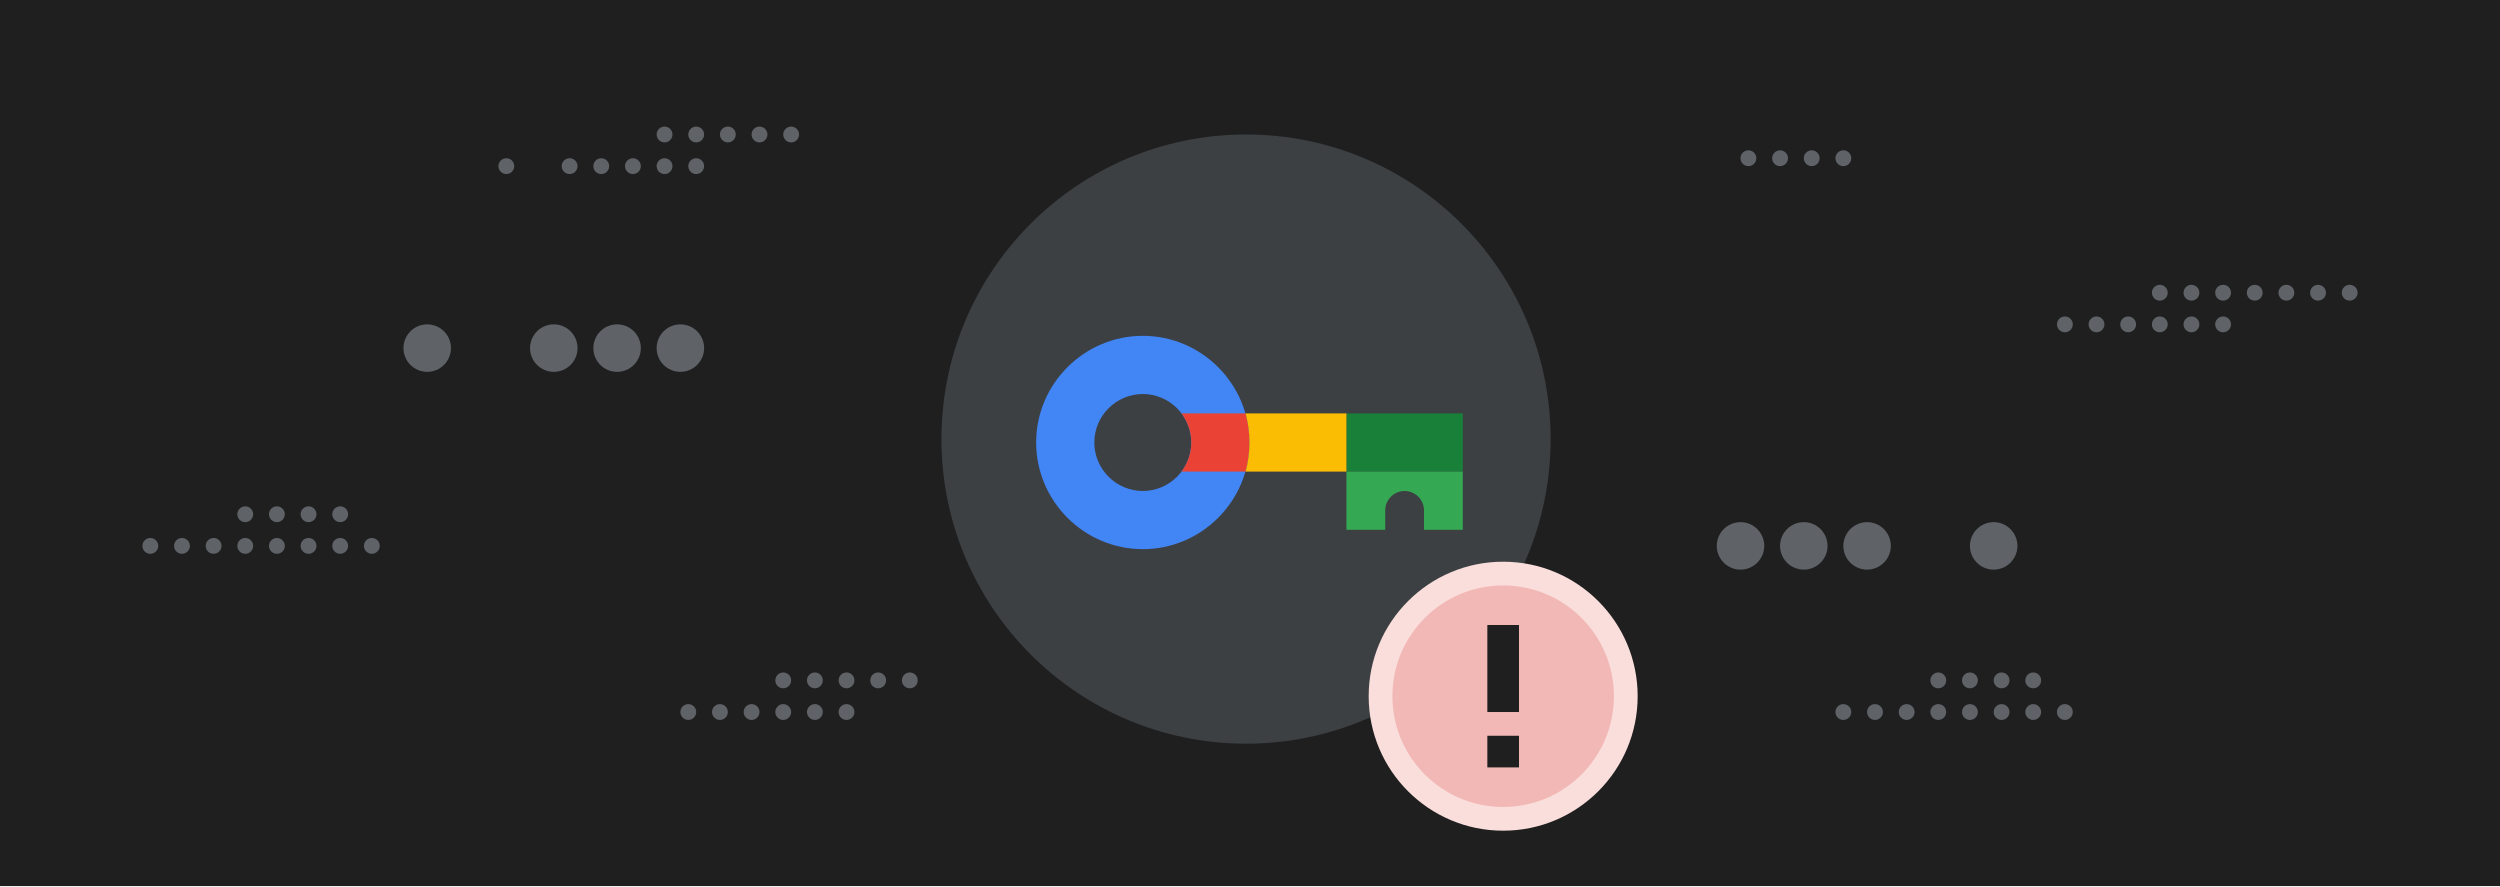
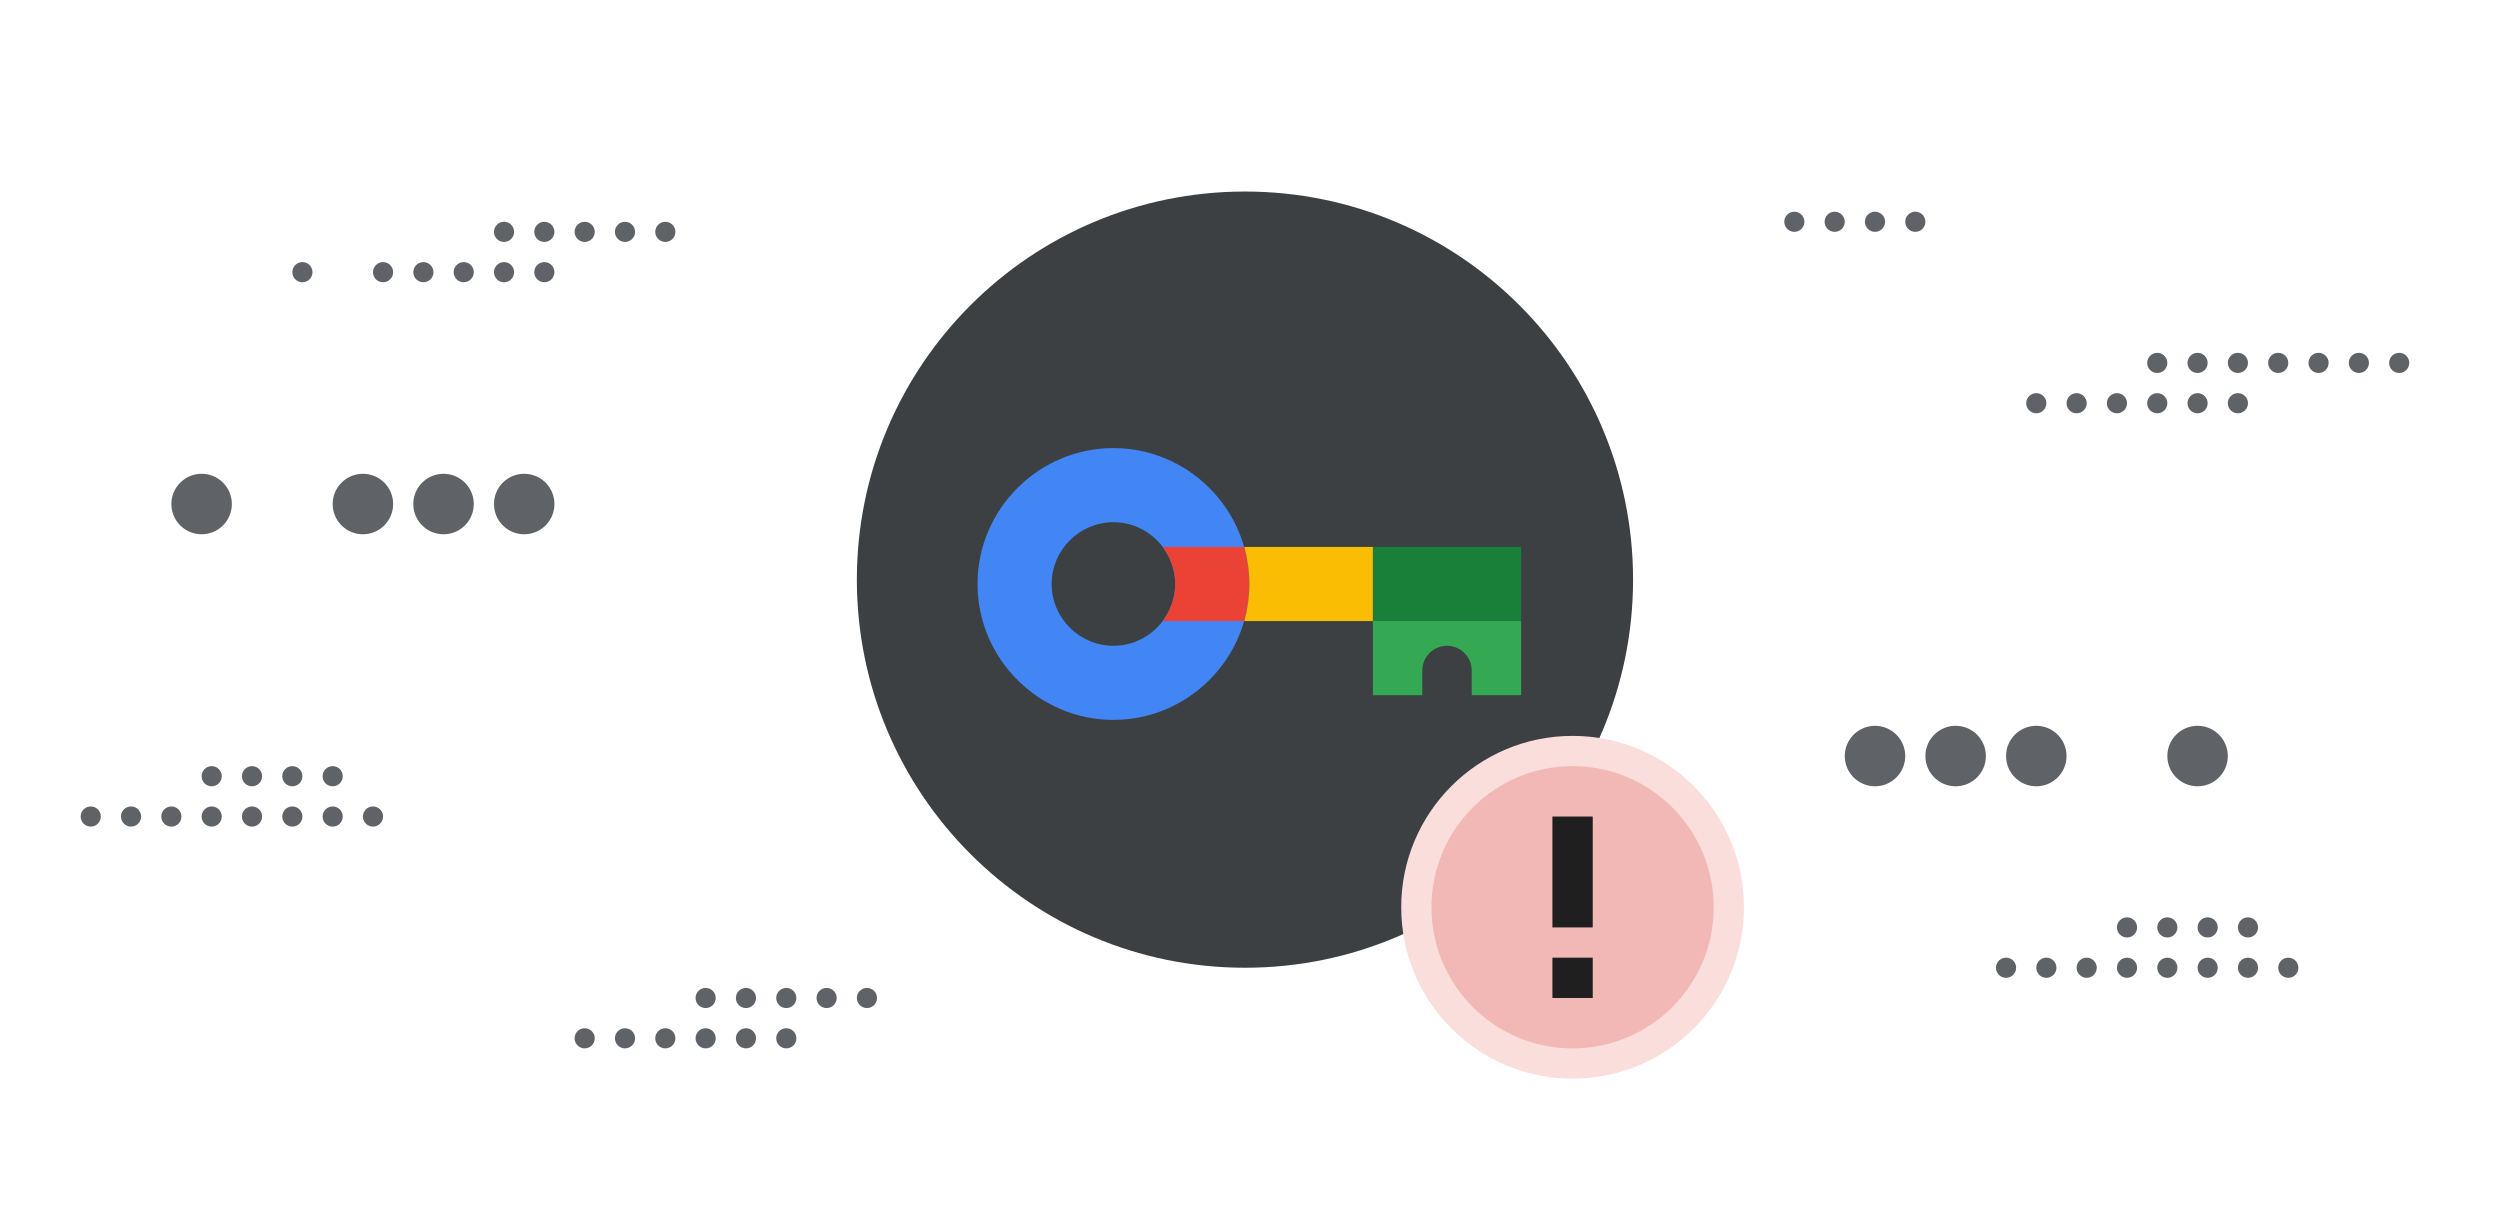
- <svg xmlns="http://www.w3.org/2000/svg" width="316" height="112" fill="none" viewBox="0 0 316 112">
-   <path fill="#1F1F1F" d="M0 0h316v112H0z" />
-   <circle cx="157.5" cy="55.5" r="38.5" fill="#3C4043" />
-   <path fill="#188038" d="M184.897 52.256h-14.708v7.354h14.708v-7.354Z" />
-   <path fill="#4285F4" d="M144.451 69.414c-7.415 0-13.482-6.067-13.482-13.483 0-7.415 6.067-13.482 13.482-13.482 7.415 0 13.482 6.067 13.482 13.482 0 7.416-6.067 13.483-13.482 13.483Zm0-19.61c-3.371 0-6.129 2.757-6.129 6.127 0 3.371 2.758 6.129 6.129 6.129 3.37 0 6.128-2.758 6.128-6.129 0-3.37-2.758-6.128-6.128-6.128Z" />
-   <path fill="#34A853" d="M179.995 59.61h-9.806v7.353h4.903v-2.451a2.458 2.458 0 0 1 2.451-2.451 2.459 2.459 0 0 1 2.452 2.451v2.451h4.902V59.61h-4.902Z" />
-   <path fill="#EA4335" d="M157.443 52.256h-8.09c.736 1.042 1.226 2.267 1.226 3.677 0 1.41-.49 2.635-1.226 3.677h8.09c.306-1.165.49-2.39.49-3.677a14.41 14.41 0 0 0-.49-3.677Z" />
-   <path fill="#FBBC04" d="M170.189 52.256h-12.747c.307 1.164.491 2.39.491 3.677s-.184 2.512-.491 3.677h12.747v-7.354Z" />
-   <circle cx="190" cy="88" r="17" fill="#F9DEDC" />
-   <path fill="#F2B8B5" d="M190 102c7.732 0 14-6.268 14-14s-6.268-14-14-14-14 6.268-14 14 6.268 14 14 14Z" />
-   <path fill="#1F1F1F" d="M192 79h-4v11h4V79ZM192 93h-4v4h4v-4Z" />
-   <circle cx="92" cy="17" r="1" fill="#5F6368" />
-   <circle cx="96" cy="17" r="1" fill="#5F6368" />
-   <circle cx="84" cy="17" r="1" fill="#5F6368" />
-   <circle cx="88" cy="17" r="1" fill="#5F6368" />
-   <circle cx="100" cy="17" r="1" fill="#5F6368" />
-   <circle cx="107" cy="86" r="1" fill="#5F6368" />
-   <circle cx="99" cy="86" r="1" fill="#5F6368" />
-   <circle cx="103" cy="86" r="1" fill="#5F6368" />
-   <circle cx="111" cy="86" r="1" fill="#5F6368" />
-   <circle cx="229" cy="20" r="1" fill="#5F6368" />
-   <circle cx="233" cy="20" r="1" fill="#5F6368" />
-   <circle cx="221" cy="20" r="1" fill="#5F6368" />
-   <circle cx="225" cy="20" r="1" fill="#5F6368" />
-   <circle cx="115" cy="86" r="1" fill="#5F6368" />
-   <circle cx="281" cy="37" r="1" fill="#5F6368" />
-   <circle cx="285" cy="37" r="1" fill="#5F6368" />
-   <circle cx="76" cy="21" r="1" fill="#5F6368" />
-   <circle cx="80" cy="21" r="1" fill="#5F6368" />
-   <circle cx="64" cy="21" r="1" fill="#5F6368" />
-   <circle cx="84" cy="21" r="1" fill="#5F6368" />
-   <circle cx="88" cy="21" r="1" fill="#5F6368" />
-   <circle cx="273" cy="37" r="1" fill="#5F6368" />
-   <circle cx="72" cy="21" r="1" fill="#5F6368" />
-   <circle cx="277" cy="37" r="1" fill="#5F6368" />
-   <circle cx="289" cy="37" r="1" fill="#5F6368" />
-   <circle cx="293" cy="37" r="1" fill="#5F6368" />
-   <circle cx="297" cy="37" r="1" fill="#5F6368" />
-   <circle cx="91" cy="90" r="1" fill="#5F6368" />
-   <circle cx="95" cy="90" r="1" fill="#5F6368" />
-   <circle cx="99" cy="90" r="1" fill="#5F6368" />
-   <circle cx="103" cy="90" r="1" fill="#5F6368" />
-   <circle cx="107" cy="90" r="1" fill="#5F6368" />
-   <circle cx="87" cy="90" r="1" fill="#5F6368" />
-   <circle cx="265" cy="41" r="1" fill="#5F6368" />
-   <circle cx="269" cy="41" r="1" fill="#5F6368" />
-   <circle cx="273" cy="41" r="1" fill="#5F6368" />
-   <circle cx="253" cy="90" r="1" fill="#5F6368" />
-   <circle cx="257" cy="90" r="1" fill="#5F6368" />
-   <circle cx="249" cy="86" r="1" fill="#5F6368" />
-   <circle cx="253" cy="86" r="1" fill="#5F6368" />
-   <circle cx="261" cy="90" r="1" fill="#5F6368" />
-   <circle cx="39" cy="69" r="1" fill="#5F6368" />
-   <circle cx="257" cy="86" r="1" fill="#5F6368" />
-   <circle cx="43" cy="69" r="1" fill="#5F6368" />
-   <circle cx="35" cy="65" r="1" fill="#5F6368" />
-   <circle cx="233" cy="90" r="1" fill="#5F6368" />
-   <circle cx="249" cy="90" r="1" fill="#5F6368" />
-   <circle cx="237" cy="90" r="1" fill="#5F6368" />
-   <circle cx="241" cy="90" r="1" fill="#5F6368" />
-   <circle cx="245" cy="90" r="1" fill="#5F6368" />
-   <circle cx="245" cy="86" r="1" fill="#5F6368" />
-   <circle cx="39" cy="65" r="1" fill="#5F6368" />
-   <circle cx="47" cy="69" r="1" fill="#5F6368" />
-   <circle cx="43" cy="65" r="1" fill="#5F6368" />
-   <circle cx="19" cy="69" r="1" fill="#5F6368" />
-   <circle cx="35" cy="69" r="1" fill="#5F6368" />
-   <circle cx="23" cy="69" r="1" fill="#5F6368" />
-   <circle cx="27" cy="69" r="1" fill="#5F6368" />
-   <circle cx="31" cy="69" r="1" fill="#5F6368" />
-   <circle cx="31" cy="65" r="1" fill="#5F6368" />
-   <circle cx="261" cy="41" r="1" fill="#5F6368" />
-   <circle cx="277" cy="41" r="1" fill="#5F6368" />
-   <circle cx="281" cy="41" r="1" fill="#5F6368" />
-   <circle cx="70" cy="44" r="3" fill="#5F6368" />
-   <circle cx="78" cy="44" r="3" fill="#5F6368" />
-   <circle cx="86" cy="44" r="3" fill="#5F6368" />
-   <circle cx="54" cy="44" r="3" fill="#5F6368" />
-   <circle cx="220" cy="69" r="3" fill="#5F6368" />
-   <circle cx="228" cy="69" r="3" fill="#5F6368" />
-   <circle cx="236" cy="69" r="3" fill="#5F6368" />
-   <circle cx="252" cy="69" r="3" fill="#5F6368" />
+ <svg xmlns="http://www.w3.org/2000/svg" width="248" height="120" fill="none" viewBox="0 0 248 120">
+   <circle cx="123.5" cy="57.5" r="38.5" fill="#3C4043" />
+   <path fill="#188038" d="M150.897 54.256h-14.708v7.354h14.708v-7.354Z" />
+   <path fill="#4285F4" d="M110.451 71.414c-7.415 0-13.482-6.067-13.482-13.483 0-7.415 6.067-13.482 13.482-13.482 7.415 0 13.482 6.067 13.482 13.482 0 7.416-6.067 13.483-13.482 13.483Zm0-19.61c-3.371 0-6.129 2.757-6.129 6.127 0 3.371 2.758 6.129 6.129 6.129 3.37 0 6.128-2.758 6.128-6.129 0-3.37-2.758-6.128-6.128-6.128Z" />
+   <path fill="#34A853" d="M145.995 61.61h-9.806v7.353h4.903v-2.451a2.458 2.458 0 0 1 2.451-2.451 2.459 2.459 0 0 1 2.452 2.451v2.451h4.902V61.61h-4.902Z" />
+   <path fill="#EA4335" d="M123.443 54.256h-8.09c.736 1.042 1.226 2.267 1.226 3.677 0 1.41-.49 2.635-1.226 3.677h8.09c.306-1.165.49-2.39.49-3.677a14.41 14.41 0 0 0-.49-3.677Z" />
+   <path fill="#FBBC04" d="M136.189 54.256h-12.747c.307 1.164.491 2.39.491 3.677s-.184 2.512-.491 3.677h12.747v-7.354Z" />
+   <circle cx="156" cy="90" r="17" fill="#F9DEDC" />
+   <path fill="#F2B8B5" d="M156 104c7.732 0 14-6.268 14-14s-6.268-14-14-14-14 6.268-14 14 6.268 14 14 14Z" />
+   <path fill="#1F1F1F" d="M158 81h-4v11h4V81ZM158 95h-4v4h4v-4Z" />
+   <circle cx="58" cy="23" r="1" fill="#5F6368" />
+   <circle cx="62" cy="23" r="1" fill="#5F6368" />
+   <circle cx="50" cy="23" r="1" fill="#5F6368" />
+   <circle cx="54" cy="23" r="1" fill="#5F6368" />
+   <circle cx="66" cy="23" r="1" fill="#5F6368" />
+   <circle cx="78" cy="99" r="1" fill="#5F6368" />
+   <circle cx="70" cy="99" r="1" fill="#5F6368" />
+   <circle cx="74" cy="99" r="1" fill="#5F6368" />
+   <circle cx="82" cy="99" r="1" fill="#5F6368" />
+   <circle cx="186" cy="22" r="1" fill="#5F6368" />
+   <circle cx="190" cy="22" r="1" fill="#5F6368" />
+   <circle cx="178" cy="22" r="1" fill="#5F6368" />
+   <circle cx="182" cy="22" r="1" fill="#5F6368" />
+   <circle cx="86" cy="99" r="1" fill="#5F6368" />
+   <circle cx="222" cy="36" r="1" fill="#5F6368" />
+   <circle cx="226" cy="36" r="1" fill="#5F6368" />
+   <circle cx="42" cy="27" r="1" fill="#5F6368" />
+   <circle cx="46" cy="27" r="1" fill="#5F6368" />
+   <circle cx="30" cy="27" r="1" fill="#5F6368" />
+   <circle cx="50" cy="27" r="1" fill="#5F6368" />
+   <circle cx="54" cy="27" r="1" fill="#5F6368" />
+   <circle cx="214" cy="36" r="1" fill="#5F6368" />
+   <circle cx="38" cy="27" r="1" fill="#5F6368" />
+   <circle cx="218" cy="36" r="1" fill="#5F6368" />
+   <circle cx="230" cy="36" r="1" fill="#5F6368" />
+   <circle cx="234" cy="36" r="1" fill="#5F6368" />
+   <circle cx="238" cy="36" r="1" fill="#5F6368" />
+   <circle cx="62" cy="103" r="1" fill="#5F6368" />
+   <circle cx="66" cy="103" r="1" fill="#5F6368" />
+   <circle cx="70" cy="103" r="1" fill="#5F6368" />
+   <circle cx="74" cy="103" r="1" fill="#5F6368" />
+   <circle cx="78" cy="103" r="1" fill="#5F6368" />
+   <circle cx="58" cy="103" r="1" fill="#5F6368" />
+   <circle cx="206" cy="40" r="1" fill="#5F6368" />
+   <circle cx="210" cy="40" r="1" fill="#5F6368" />
+   <circle cx="214" cy="40" r="1" fill="#5F6368" />
+   <circle cx="219" cy="96" r="1" fill="#5F6368" />
+   <circle cx="223" cy="96" r="1" fill="#5F6368" />
+   <circle cx="215" cy="92" r="1" fill="#5F6368" />
+   <circle cx="219" cy="92" r="1" fill="#5F6368" />
+   <circle cx="227" cy="96" r="1" fill="#5F6368" />
+   <circle cx="29" cy="81" r="1" fill="#5F6368" />
+   <circle cx="223" cy="92" r="1" fill="#5F6368" />
+   <circle cx="33" cy="81" r="1" fill="#5F6368" />
+   <circle cx="25" cy="77" r="1" fill="#5F6368" />
+   <circle cx="199" cy="96" r="1" fill="#5F6368" />
+   <circle cx="215" cy="96" r="1" fill="#5F6368" />
+   <circle cx="203" cy="96" r="1" fill="#5F6368" />
+   <circle cx="207" cy="96" r="1" fill="#5F6368" />
+   <circle cx="211" cy="96" r="1" fill="#5F6368" />
+   <circle cx="211" cy="92" r="1" fill="#5F6368" />
+   <circle cx="29" cy="77" r="1" fill="#5F6368" />
+   <circle cx="37" cy="81" r="1" fill="#5F6368" />
+   <circle cx="33" cy="77" r="1" fill="#5F6368" />
+   <circle cx="9" cy="81" r="1" fill="#5F6368" />
+   <circle cx="25" cy="81" r="1" fill="#5F6368" />
+   <circle cx="13" cy="81" r="1" fill="#5F6368" />
+   <circle cx="17" cy="81" r="1" fill="#5F6368" />
+   <circle cx="21" cy="81" r="1" fill="#5F6368" />
+   <circle cx="21" cy="77" r="1" fill="#5F6368" />
+   <circle cx="202" cy="40" r="1" fill="#5F6368" />
+   <circle cx="218" cy="40" r="1" fill="#5F6368" />
+   <circle cx="222" cy="40" r="1" fill="#5F6368" />
+   <circle cx="36" cy="50" r="3" fill="#5F6368" />
+   <circle cx="44" cy="50" r="3" fill="#5F6368" />
+   <circle cx="52" cy="50" r="3" fill="#5F6368" />
+   <circle cx="20" cy="50" r="3" fill="#5F6368" />
+   <circle cx="186" cy="75" r="3" fill="#5F6368" />
+   <circle cx="194" cy="75" r="3" fill="#5F6368" />
+   <circle cx="202" cy="75" r="3" fill="#5F6368" />
+   <circle cx="218" cy="75" r="3" fill="#5F6368" />
</svg>
